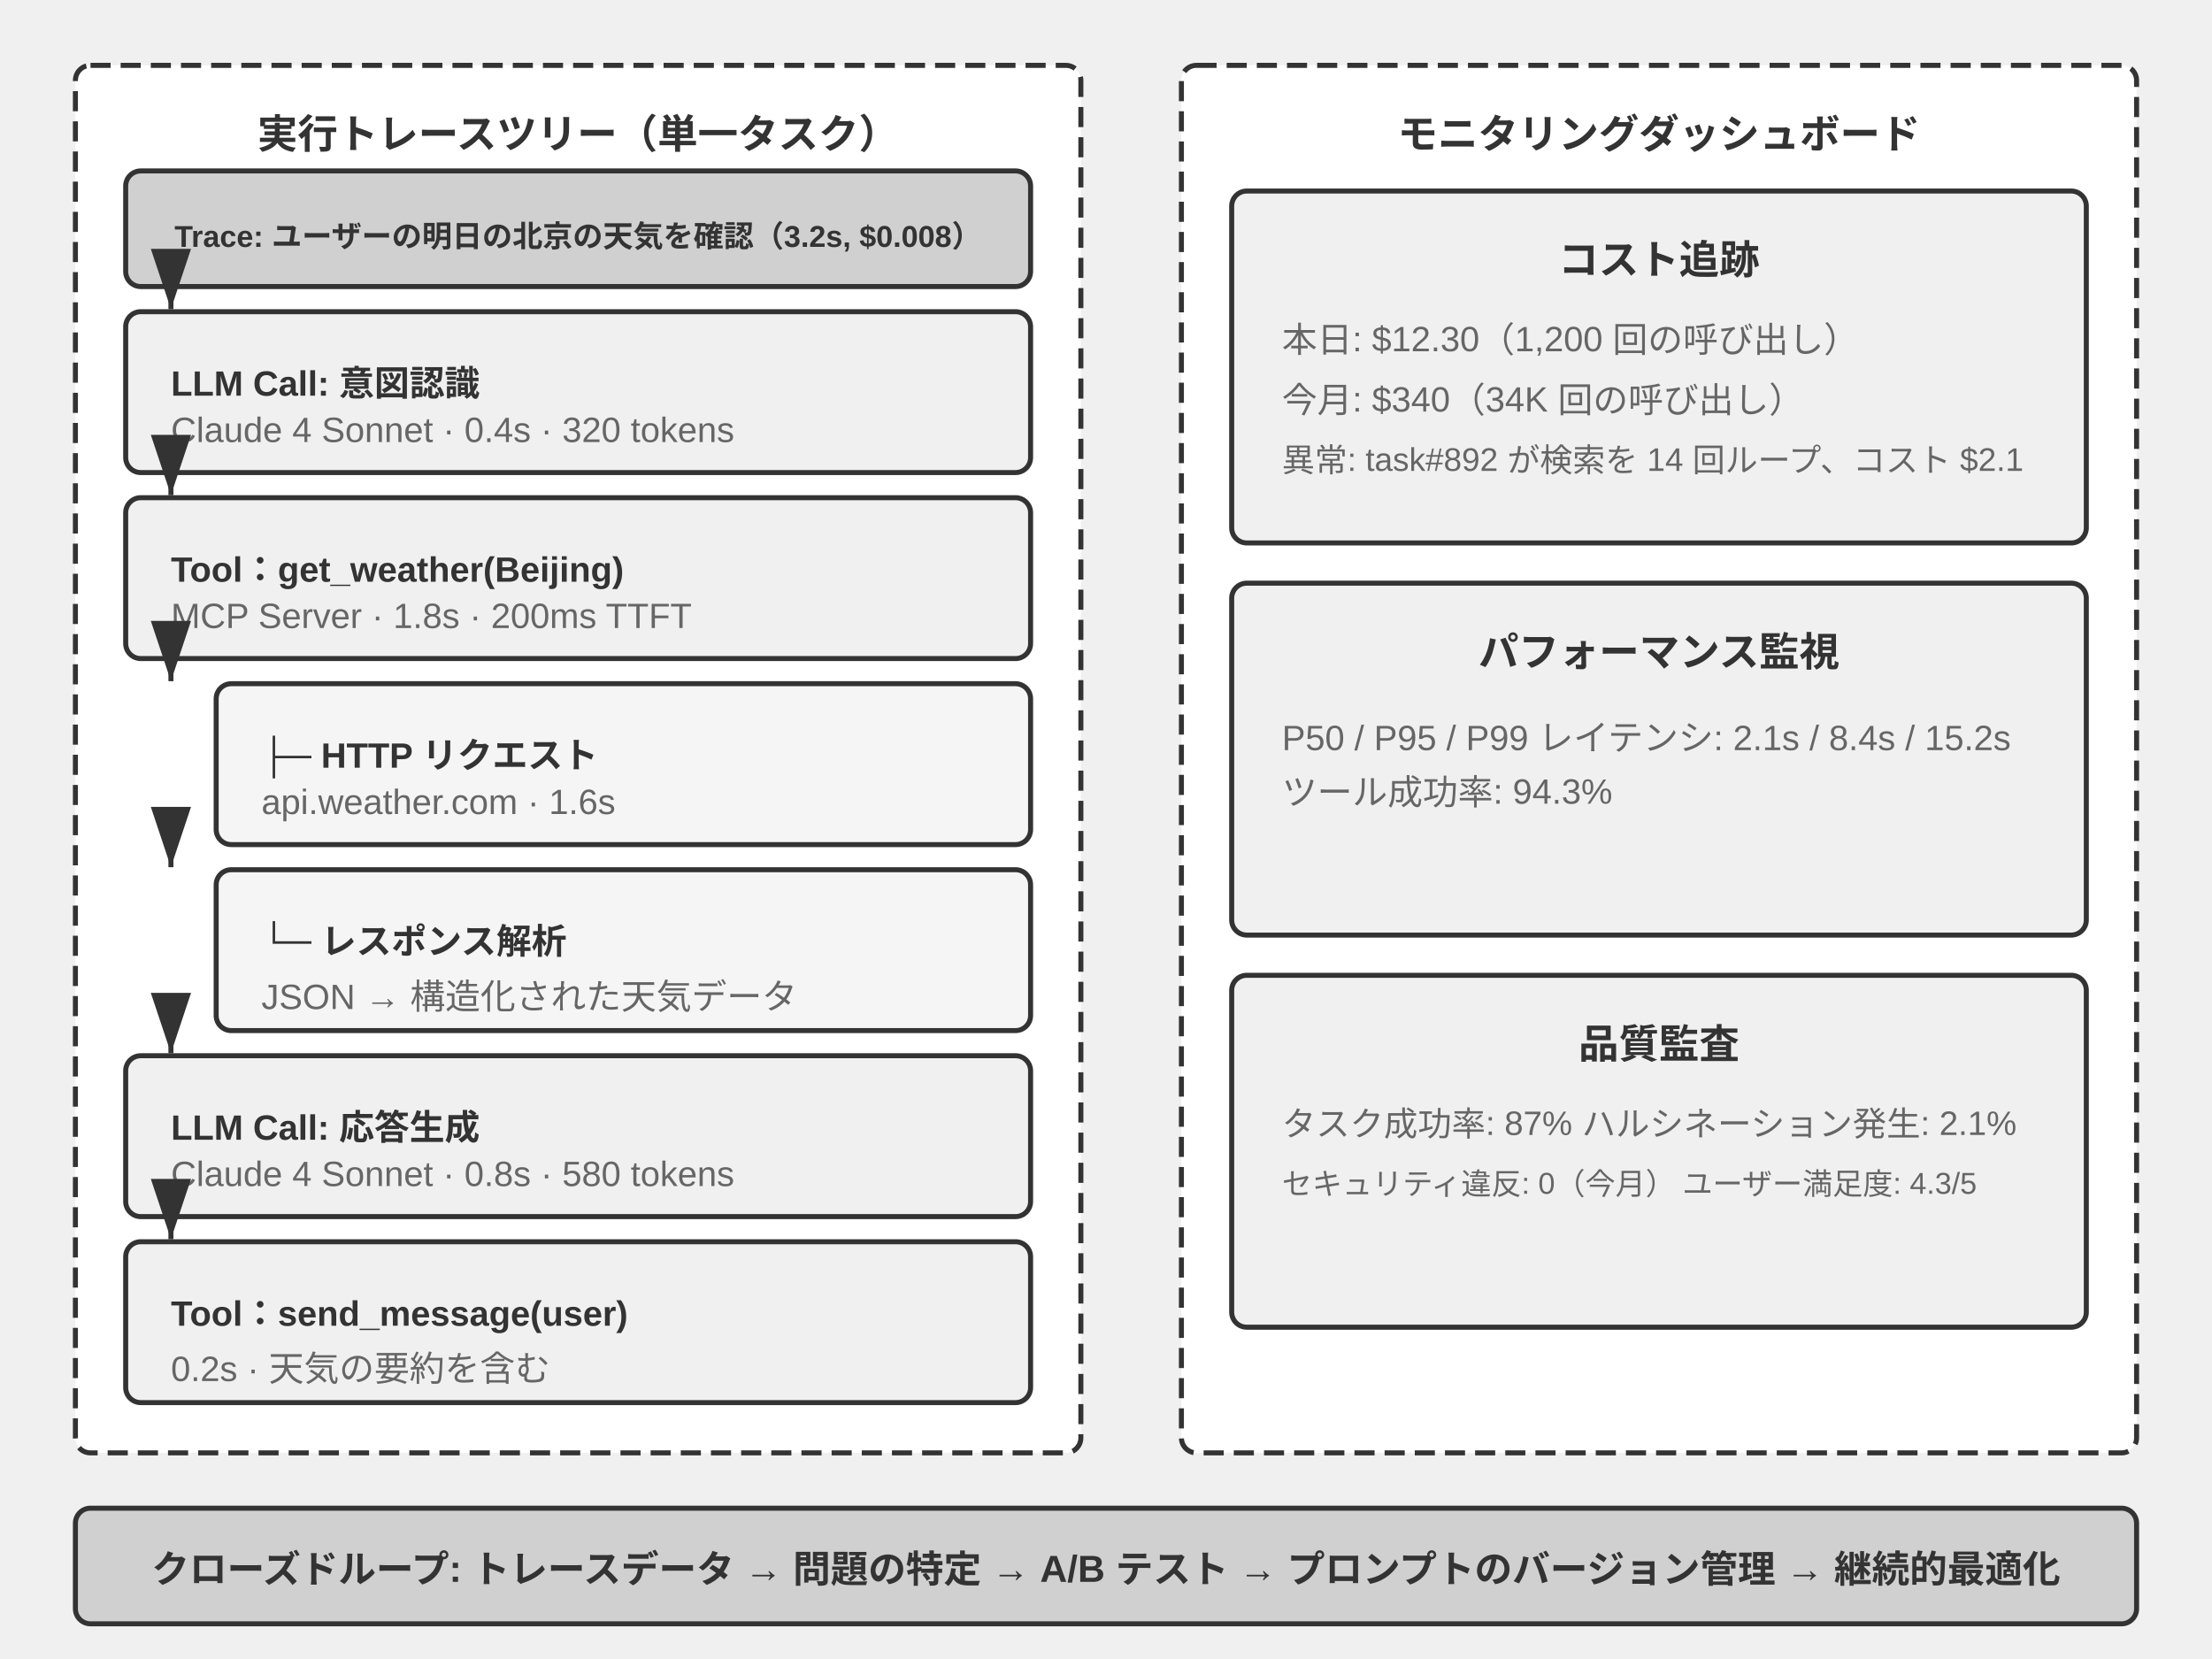
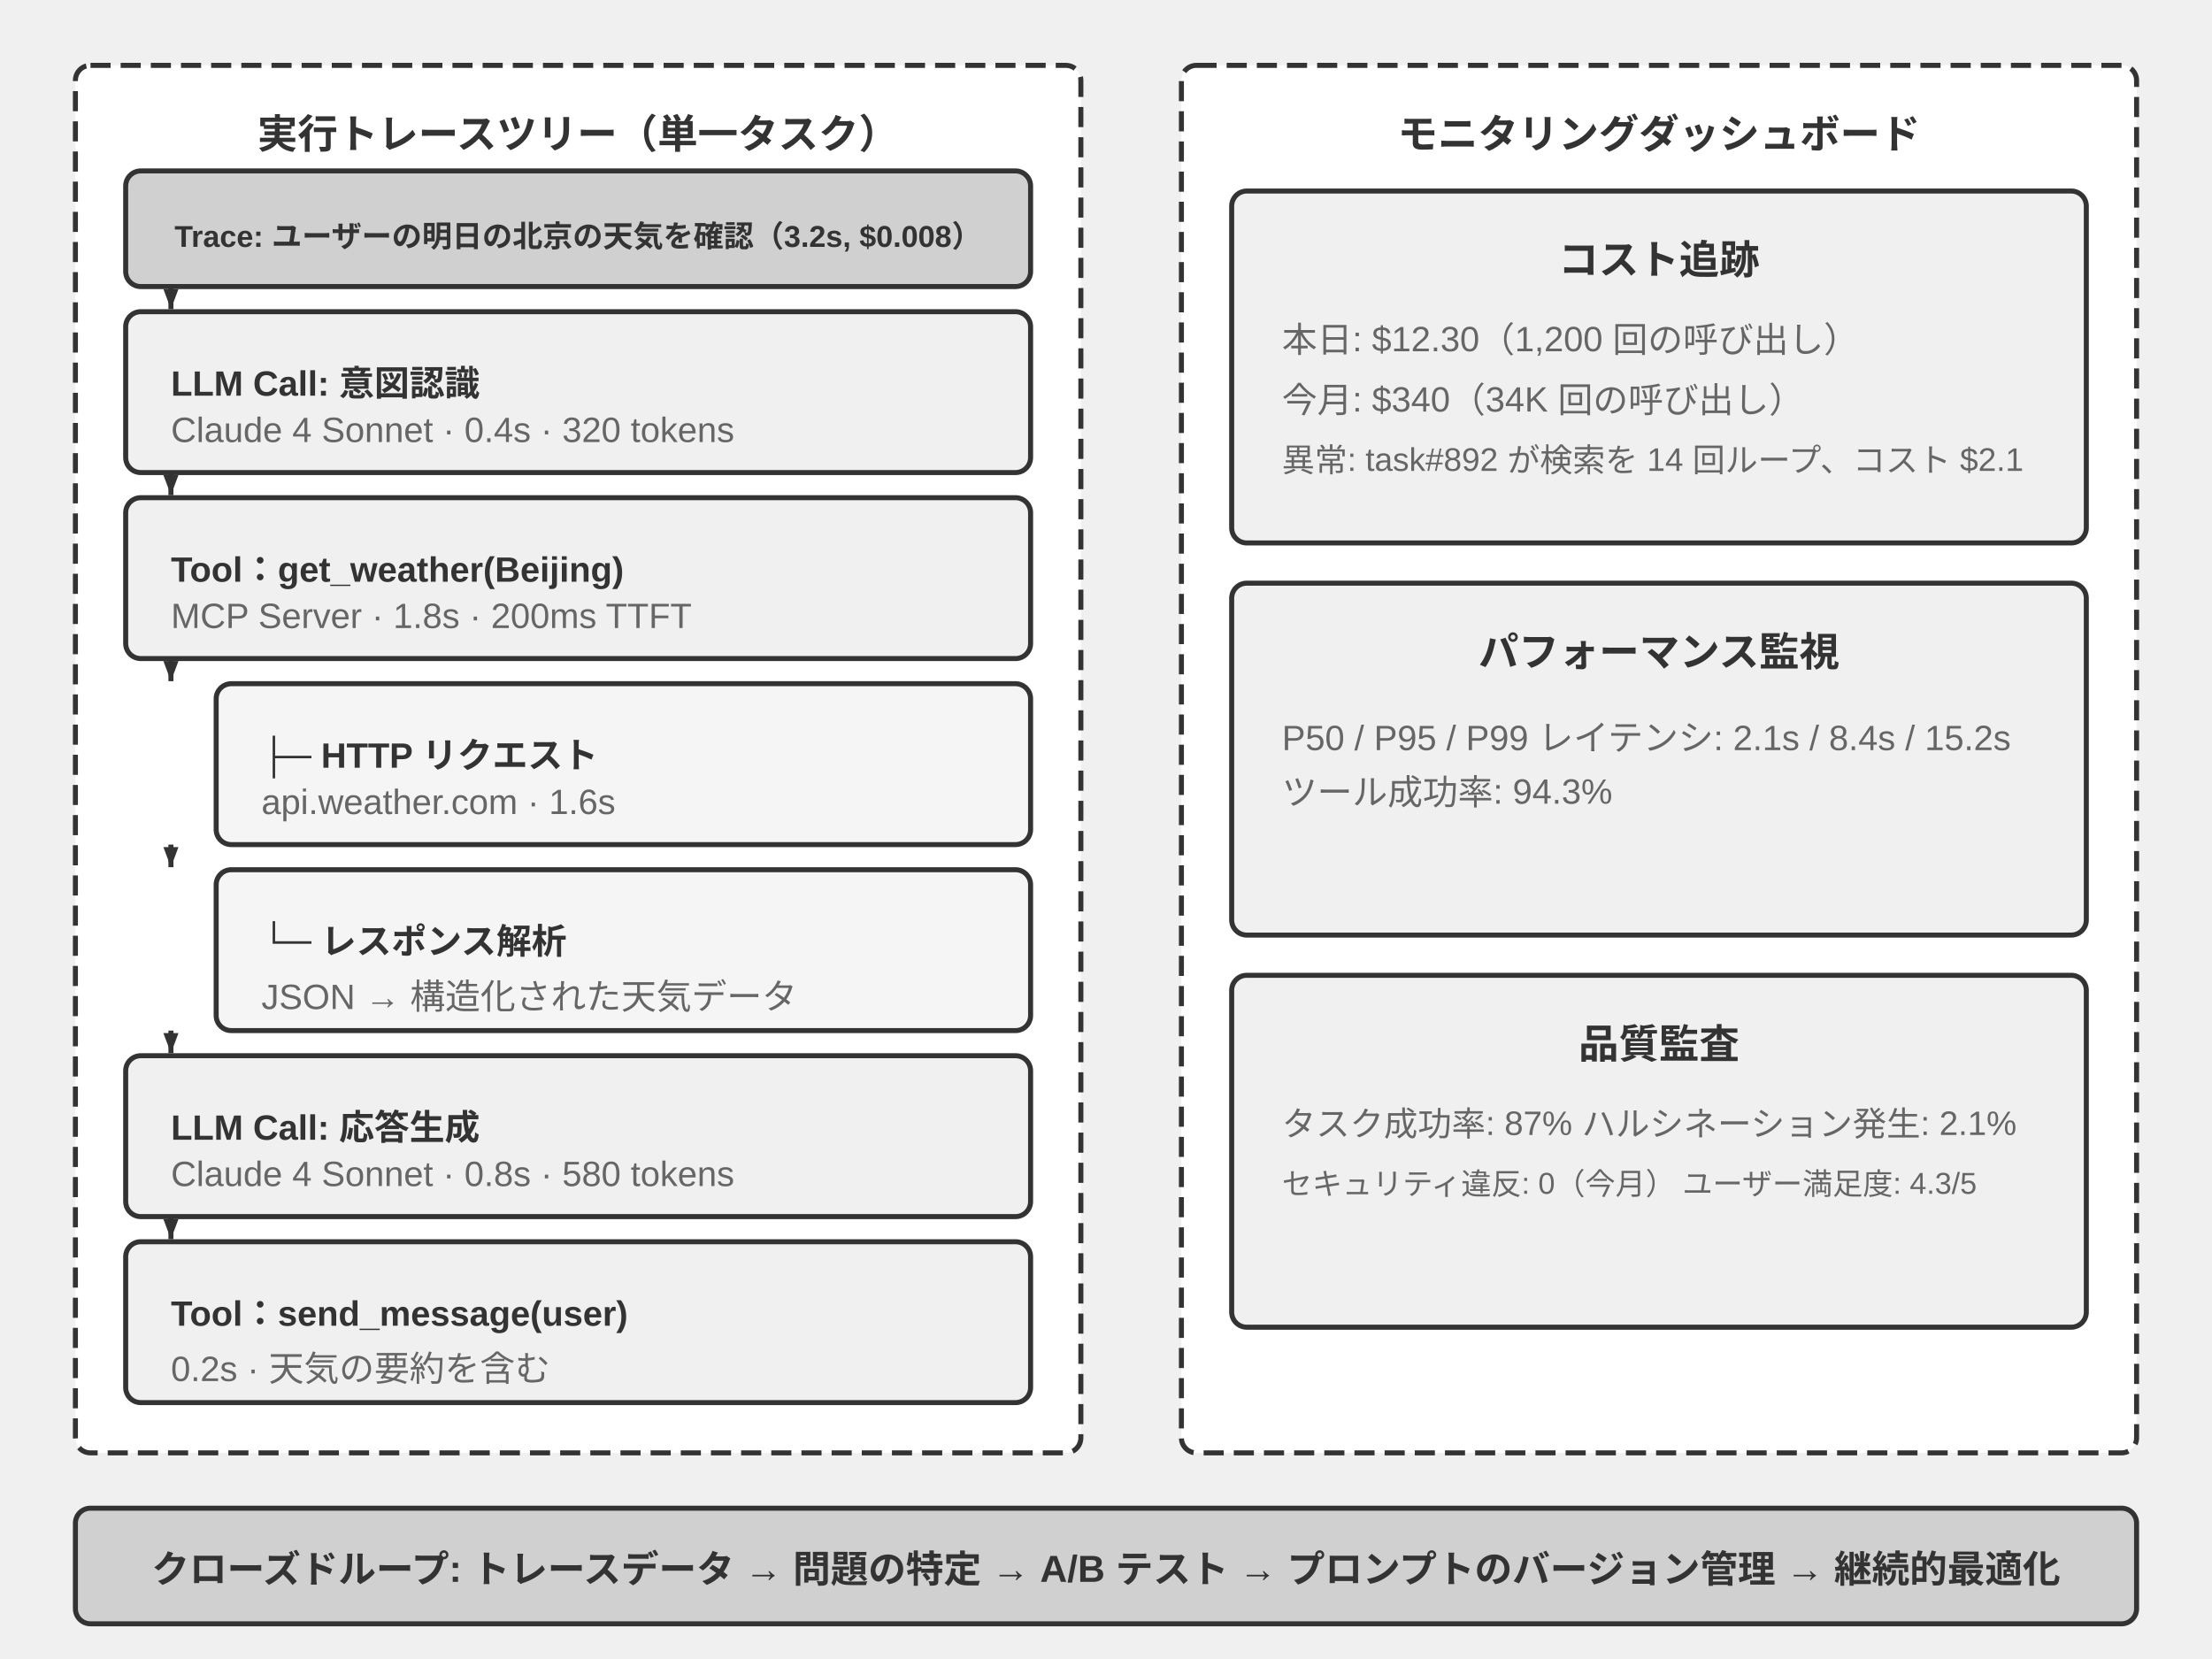
<svg xmlns="http://www.w3.org/2000/svg" viewBox="0 40 880 660" width="880" height="660" style="background:#ffffff">
  <defs>
-     <marker id="ah" markerWidth="12" markerHeight="8" refX="12" refY="4" orient="auto">
-       <polygon points="0 0, 12 4, 0 8" fill="#333333" />
+     <marker id="ah" markerWidth="8" markerHeight="6" refX="8" refY="3" orient="auto" markerUnits="userSpaceOnUse">
+       <polygon points="0 0, 8 3, 0 6" fill="#333333" />
    </marker>
    <marker id="ah-light" markerWidth="12" markerHeight="8" refX="12" refY="4" orient="auto">
      <polygon points="0 0, 12 4, 0 8" fill="#999999" />
    </marker>
  </defs>
  <rect x="30" y="66" width="400" height="552" rx="6" fill="#ffffff" stroke="#333333" stroke-width="2" stroke-dasharray="8,4" />
  <text x="230" y="92" font-family="Arial, 'Helvetica Neue', Helvetica, 'PingFang SC', 'Microsoft YaHei', sans-serif" font-size="16" fill="#333333" text-anchor="middle" dominant-baseline="central" font-weight="bold">実行トレースツリー（単一タスク）</text>
  <rect x="50" y="108" width="360" height="46" rx="6" fill="#d0d0d0" stroke="#333333" stroke-width="2" />
  <text x="230" y="131" font-family="Arial, 'Helvetica Neue', Helvetica, 'PingFang SC', 'Microsoft YaHei', sans-serif" font-size="12" fill="#333333" text-anchor="middle" dominant-baseline="central" font-weight="bold">Trace: ユーザーの明日の北京の天気を確認（3.2s, $0.008）</text>
  <rect x="50" y="164" width="360" height="64" rx="6" fill="#f0f0f0" stroke="#333333" stroke-width="2" />
  <text x="68" y="189" font-family="Arial, 'Helvetica Neue', Helvetica, 'PingFang SC', 'Microsoft YaHei', sans-serif" font-size="14" fill="#333333" text-anchor="start" dominant-baseline="central" font-weight="bold">LLM Call: 意図認識</text>
  <text x="68" y="211" font-family="Arial, 'Helvetica Neue', Helvetica, 'PingFang SC', 'Microsoft YaHei', sans-serif" font-size="14" fill="#666666" text-anchor="start" dominant-baseline="central" font-weight="normal">Claude 4 Sonnet · 0.4s · 320 tokens</text>
  <rect x="50" y="238" width="360" height="64" rx="6" fill="#f0f0f0" stroke="#333333" stroke-width="2" />
  <text x="68" y="263" font-family="Arial, 'Helvetica Neue', Helvetica, 'PingFang SC', 'Microsoft YaHei', sans-serif" font-size="14" fill="#333333" text-anchor="start" dominant-baseline="central" font-weight="bold">Tool：get_weather(Beijing)</text>
  <text x="68" y="285" font-family="Arial, 'Helvetica Neue', Helvetica, 'PingFang SC', 'Microsoft YaHei', sans-serif" font-size="14" fill="#666666" text-anchor="start" dominant-baseline="central" font-weight="normal">MCP Server · 1.8s · 200ms TTFT</text>
  <rect x="86" y="312" width="324" height="64" rx="6" fill="#f5f5f5" stroke="#333333" stroke-width="2" />
  <text x="104" y="337" font-family="Arial, 'Helvetica Neue', Helvetica, 'PingFang SC', 'Microsoft YaHei', sans-serif" font-size="14" fill="#333333" text-anchor="start" dominant-baseline="central" font-weight="bold">├─ HTTP リクエスト</text>
  <text x="104" y="359" font-family="Arial, 'Helvetica Neue', Helvetica, 'PingFang SC', 'Microsoft YaHei', sans-serif" font-size="14" fill="#666666" text-anchor="start" dominant-baseline="central" font-weight="normal">api.weather.com · 1.6s</text>
  <rect x="86" y="386" width="324" height="64" rx="6" fill="#f5f5f5" stroke="#333333" stroke-width="2" />
  <text x="104" y="411" font-family="Arial, 'Helvetica Neue', Helvetica, 'PingFang SC', 'Microsoft YaHei', sans-serif" font-size="14" fill="#333333" text-anchor="start" dominant-baseline="central" font-weight="bold">└─ レスポンス解析</text>
  <text x="104" y="433" font-family="Arial, 'Helvetica Neue', Helvetica, 'PingFang SC', 'Microsoft YaHei', sans-serif" font-size="14" fill="#666666" text-anchor="start" dominant-baseline="central" font-weight="normal">JSON → 構造化された天気データ</text>
  <rect x="50" y="460" width="360" height="64" rx="6" fill="#f0f0f0" stroke="#333333" stroke-width="2" />
  <text x="68" y="485" font-family="Arial, 'Helvetica Neue', Helvetica, 'PingFang SC', 'Microsoft YaHei', sans-serif" font-size="14" fill="#333333" text-anchor="start" dominant-baseline="central" font-weight="bold">LLM Call: 応答生成</text>
  <text x="68" y="507" font-family="Arial, 'Helvetica Neue', Helvetica, 'PingFang SC', 'Microsoft YaHei', sans-serif" font-size="14" fill="#666666" text-anchor="start" dominant-baseline="central" font-weight="normal">Claude 4 Sonnet · 0.8s · 580 tokens</text>
  <rect x="50" y="534" width="360" height="64" rx="6" fill="#f0f0f0" stroke="#333333" stroke-width="2" />
  <text x="68" y="559" font-family="Arial, 'Helvetica Neue', Helvetica, 'PingFang SC', 'Microsoft YaHei', sans-serif" font-size="14" fill="#333333" text-anchor="start" dominant-baseline="central" font-weight="bold">Tool：send_message(user)</text>
  <text x="68" y="581" font-family="Arial, 'Helvetica Neue', Helvetica, 'PingFang SC', 'Microsoft YaHei', sans-serif" font-size="14" fill="#666666" text-anchor="start" dominant-baseline="central" font-weight="normal">0.2s · 天気の要約を含む</text>
  <line x1="68" y1="154" x2="68" y2="163" stroke="#333333" stroke-width="2" marker-end="url(#ah)" />
  <line x1="68" y1="228" x2="68" y2="237" stroke="#333333" stroke-width="2" marker-end="url(#ah)" />
  <line x1="68" y1="302" x2="68" y2="311" stroke="#333333" stroke-width="2" marker-end="url(#ah)" />
  <line x1="68" y1="376" x2="68" y2="385" stroke="#333333" stroke-width="2" marker-end="url(#ah)" />
  <line x1="68" y1="450" x2="68" y2="459" stroke="#333333" stroke-width="2" marker-end="url(#ah)" />
  <line x1="68" y1="524" x2="68" y2="533" stroke="#333333" stroke-width="2" marker-end="url(#ah)" />
  <rect x="470" y="66" width="380" height="552" rx="6" fill="#ffffff" stroke="#333333" stroke-width="2" stroke-dasharray="8,4" />
  <text x="660" y="92" font-family="Arial, 'Helvetica Neue', Helvetica, 'PingFang SC', 'Microsoft YaHei', sans-serif" font-size="16" fill="#333333" text-anchor="middle" dominant-baseline="central" font-weight="bold">モニタリングダッシュボード</text>
  <rect x="490" y="116" width="340" height="140" rx="6" fill="#f0f0f0" stroke="#333333" stroke-width="2" />
  <text x="660" y="142" font-family="Arial, 'Helvetica Neue', Helvetica, 'PingFang SC', 'Microsoft YaHei', sans-serif" font-size="16" fill="#333333" text-anchor="middle" dominant-baseline="central" font-weight="bold">コスト追跡</text>
  <text x="510" y="174" font-family="Arial, 'Helvetica Neue', Helvetica, 'PingFang SC', 'Microsoft YaHei', sans-serif" font-size="14" fill="#666666" text-anchor="start" dominant-baseline="central" font-weight="normal">本日: $12.30（1,200 回の呼び出し）</text>
  <text x="510" y="198" font-family="Arial, 'Helvetica Neue', Helvetica, 'PingFang SC', 'Microsoft YaHei', sans-serif" font-size="14" fill="#666666" text-anchor="start" dominant-baseline="central" font-weight="normal">今月: $340（34K 回の呼び出し）</text>
  <text x="510" y="222" font-family="Arial, 'Helvetica Neue', Helvetica, 'PingFang SC', 'Microsoft YaHei', sans-serif" font-size="13" fill="#666666" text-anchor="start" dominant-baseline="central" font-weight="normal">異常: task#892 が検索を 14 回ループ、コスト $2.1</text>
  <rect x="490" y="272" width="340" height="140" rx="6" fill="#f0f0f0" stroke="#333333" stroke-width="2" />
  <text x="660" y="298" font-family="Arial, 'Helvetica Neue', Helvetica, 'PingFang SC', 'Microsoft YaHei', sans-serif" font-size="16" fill="#333333" text-anchor="middle" dominant-baseline="central" font-weight="bold">パフォーマンス監視</text>
  <text x="510" y="330" font-family="Arial, 'Helvetica Neue', Helvetica, 'PingFang SC', 'Microsoft YaHei', sans-serif" font-size="14" fill="#666666" text-anchor="start" dominant-baseline="central" font-weight="normal">P50 / P95 / P99 レイテンシ: 2.1s / 8.4s / 15.2s</text>
  <text x="510" y="354" font-family="Arial, 'Helvetica Neue', Helvetica, 'PingFang SC', 'Microsoft YaHei', sans-serif" font-size="14" fill="#666666" text-anchor="start" dominant-baseline="central" font-weight="normal">ツール成功率: 94.3%</text>
  <rect x="490" y="428" width="340" height="140" rx="6" fill="#f0f0f0" stroke="#333333" stroke-width="2" />
  <text x="660" y="454" font-family="Arial, 'Helvetica Neue', Helvetica, 'PingFang SC', 'Microsoft YaHei', sans-serif" font-size="16" fill="#333333" text-anchor="middle" dominant-baseline="central" font-weight="bold">品質監査</text>
  <text x="510" y="486" font-family="Arial, 'Helvetica Neue', Helvetica, 'PingFang SC', 'Microsoft YaHei', sans-serif" font-size="13.5" fill="#666666" text-anchor="start" dominant-baseline="central" font-weight="normal">タスク成功率: 87%    ハルシネーション発生: 2.1%</text>
  <text x="510" y="510" font-family="Arial, 'Helvetica Neue', Helvetica, 'PingFang SC', 'Microsoft YaHei', sans-serif" font-size="12" fill="#666666" text-anchor="start" dominant-baseline="central" font-weight="normal">セキュリティ違反: 0（今月）    ユーザー満足度: 4.3/5</text>
  <rect x="30" y="640" width="820" height="46" rx="6" fill="#d0d0d0" stroke="#333333" stroke-width="2" />
  <text x="440" y="663" font-family="Arial, 'Helvetica Neue', Helvetica, 'PingFang SC', 'Microsoft YaHei', sans-serif" font-size="15" fill="#333333" text-anchor="middle" dominant-baseline="central" font-weight="bold">クローズドループ: トレースデータ → 問題の特定 → A/B テスト → プロンプトのバージョン管理 → 継続的最適化</text>
</svg>
